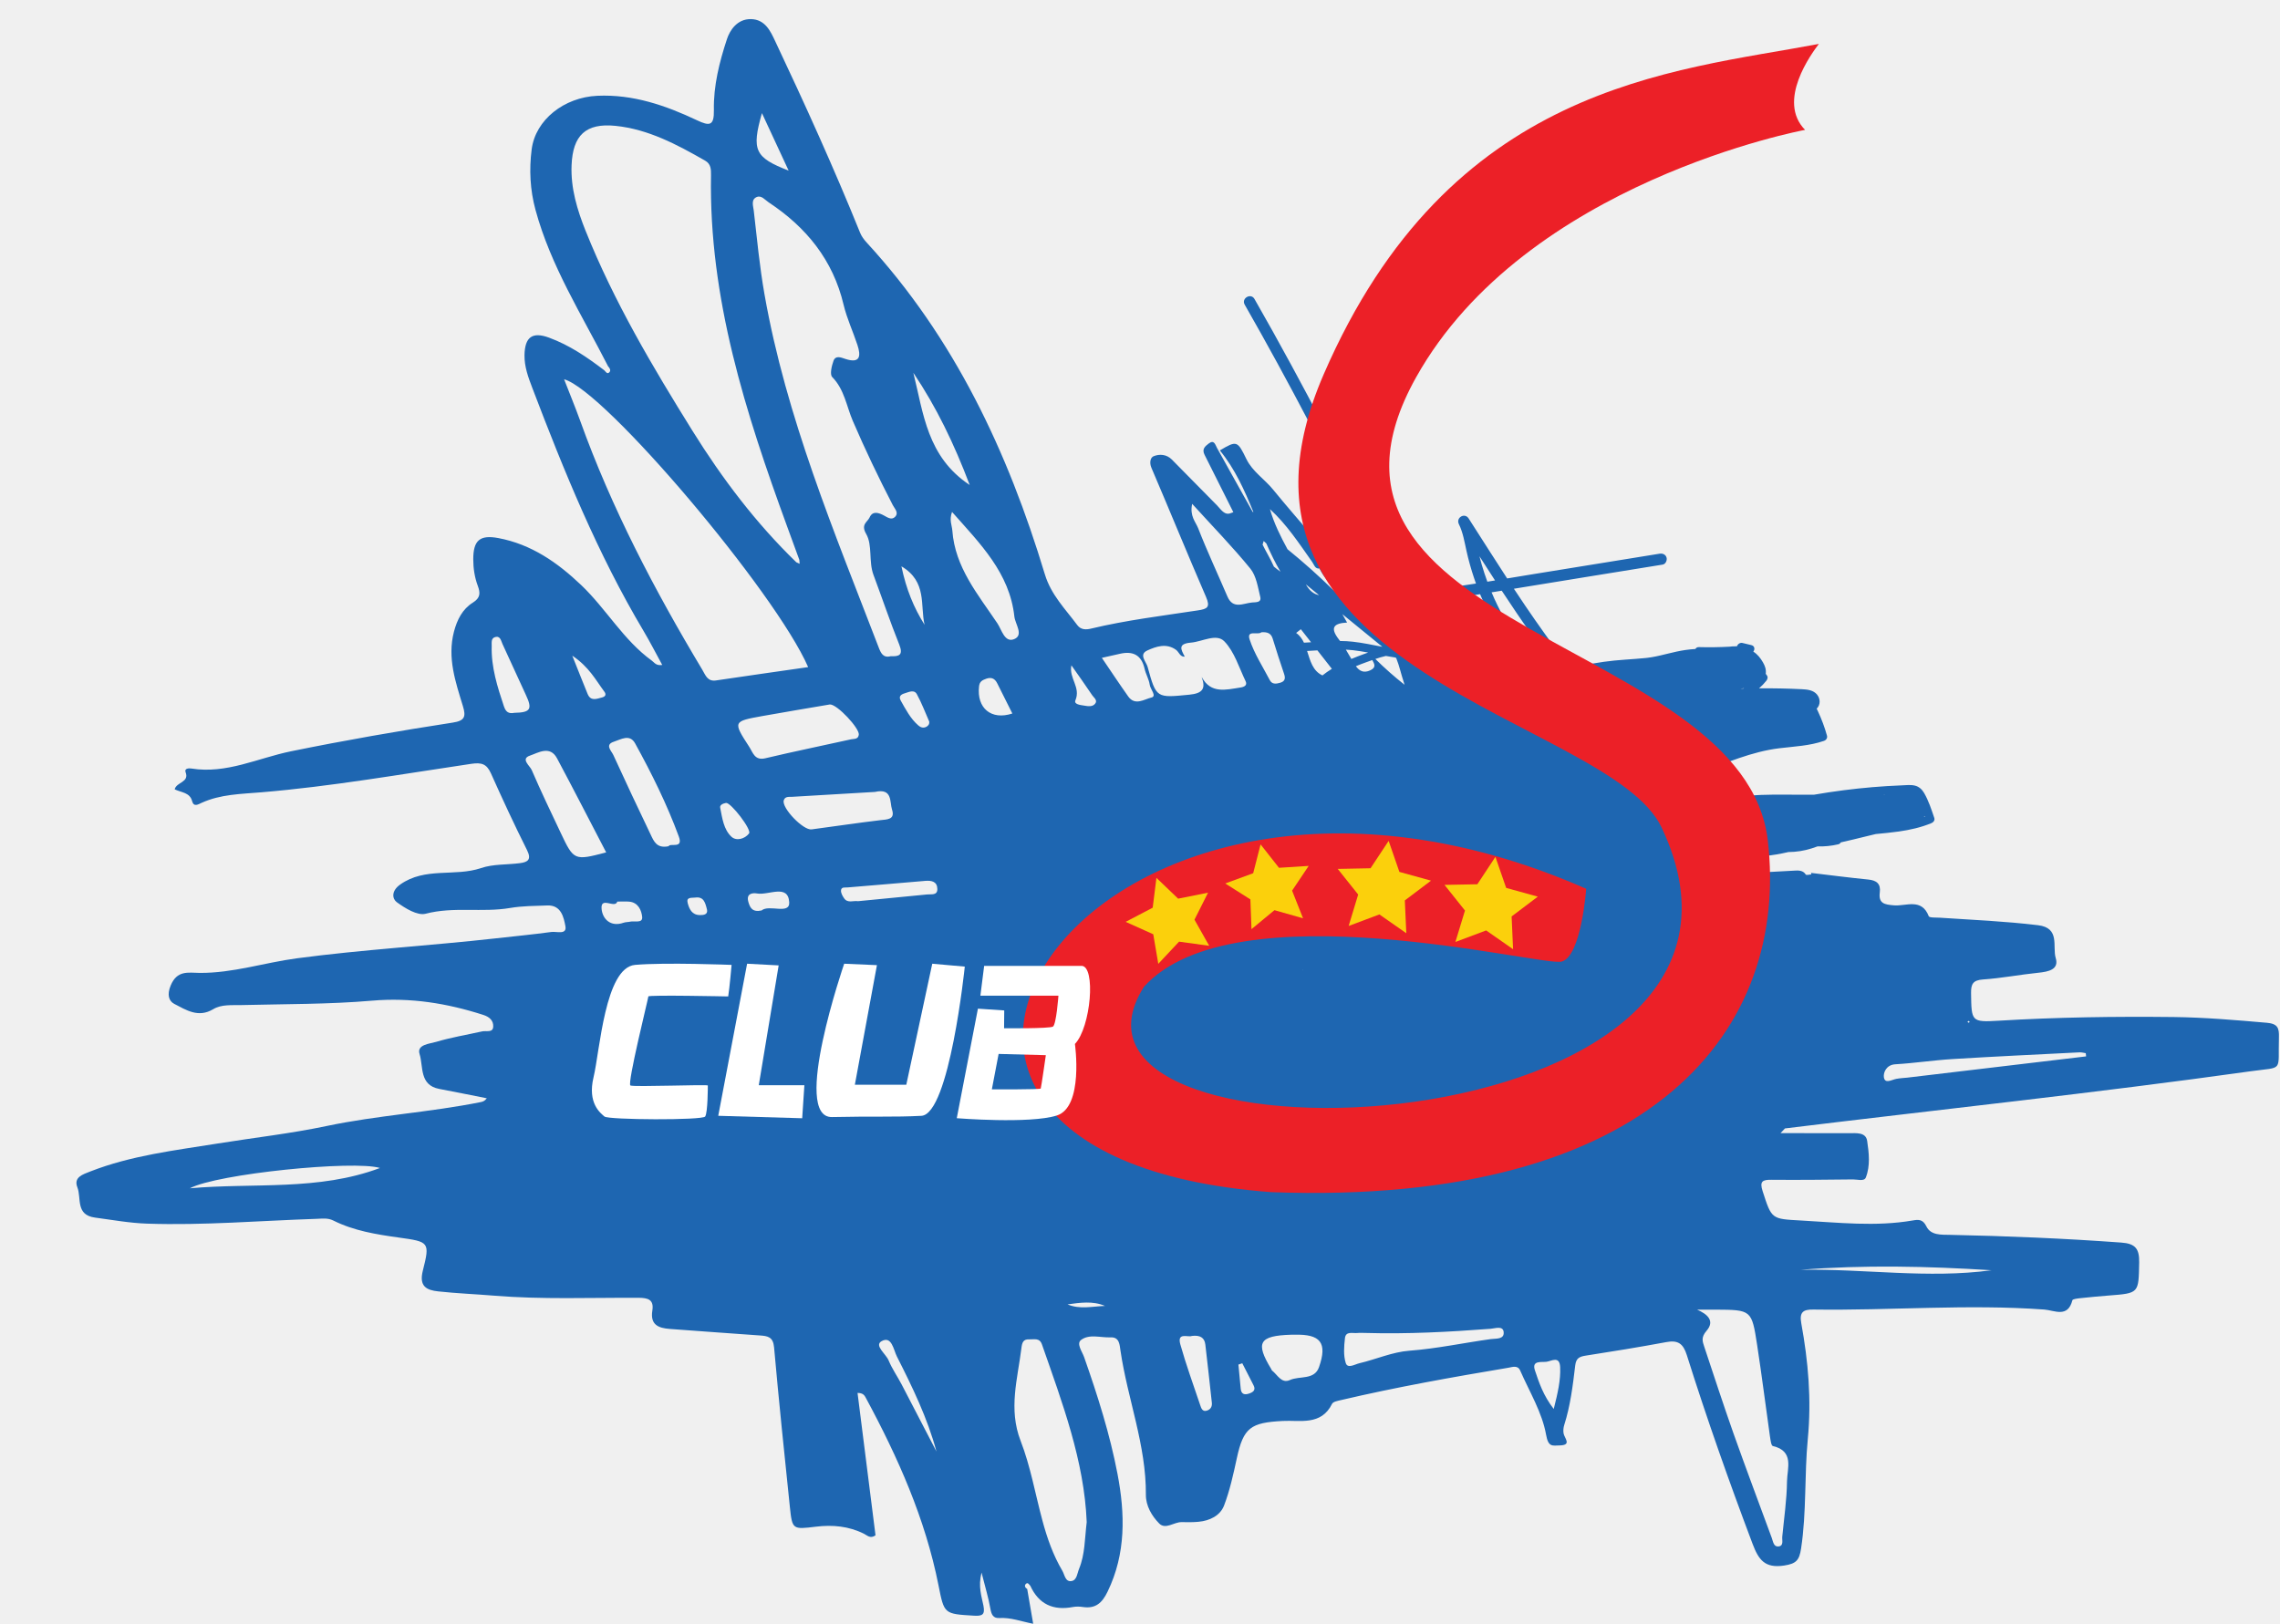
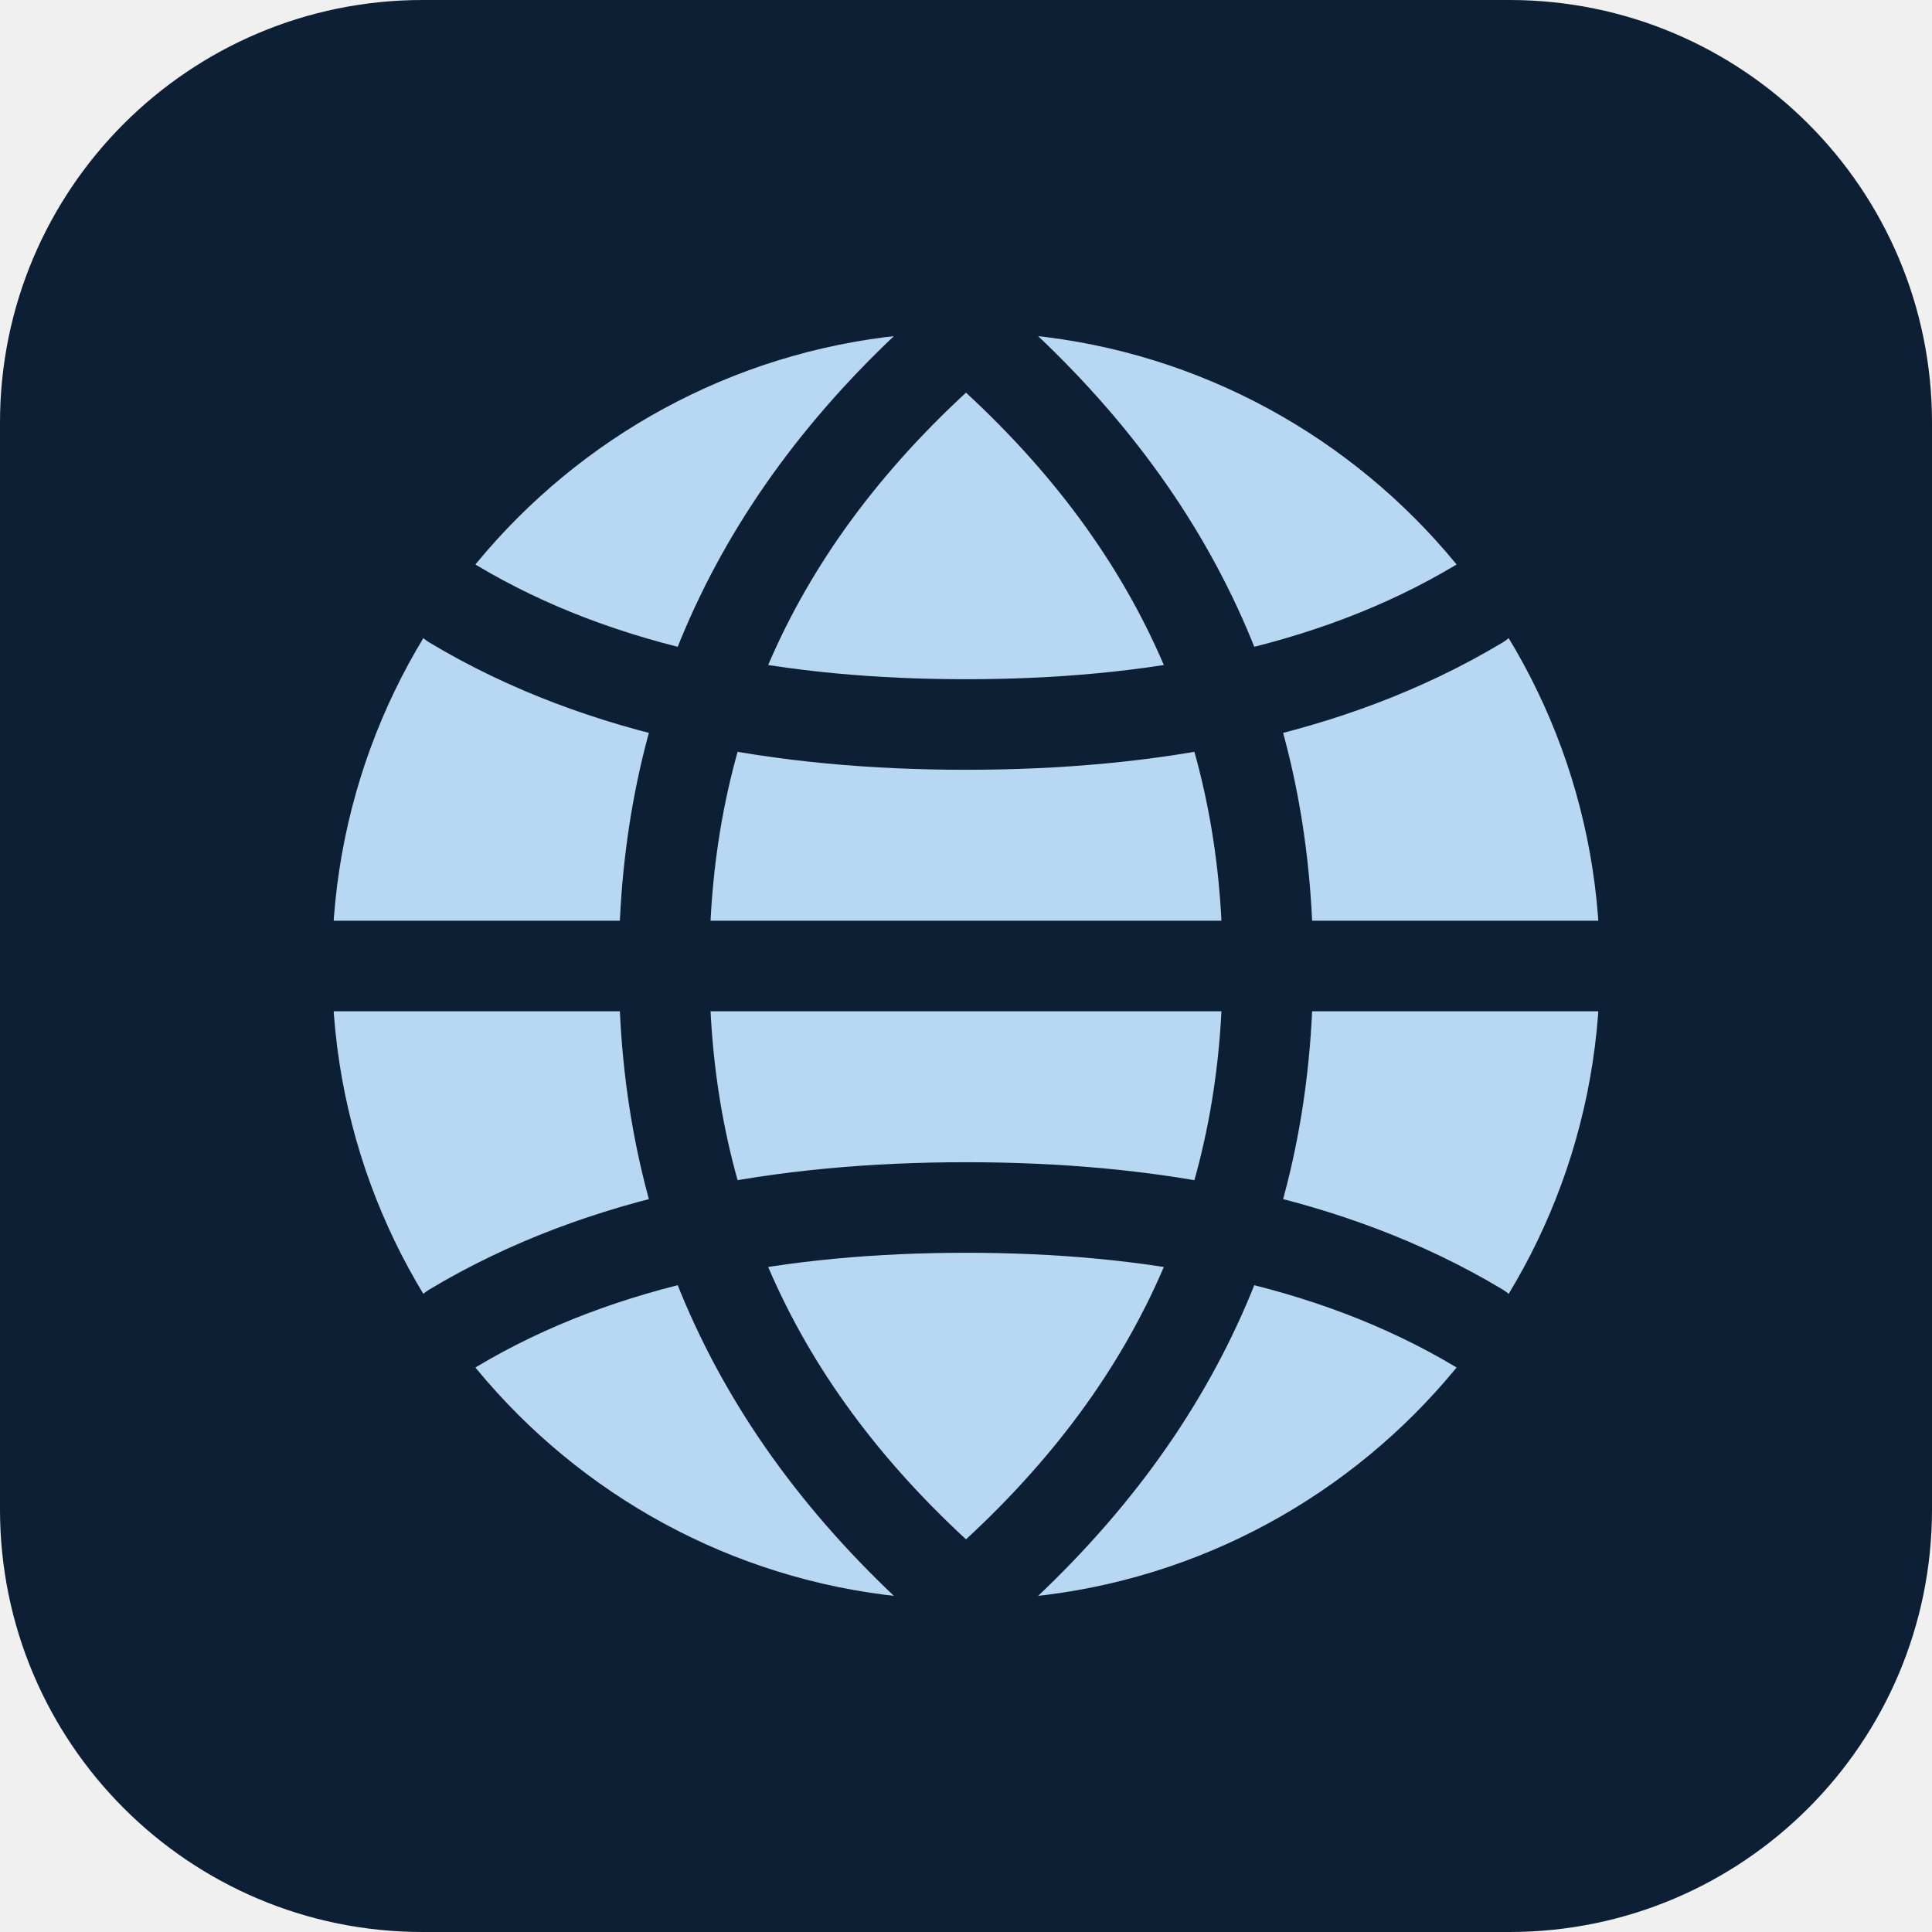
- <svg xmlns="http://www.w3.org/2000/svg" width="358" height="255" viewBox="0 0 358 255" fill="none">
-   <path fill-rule="evenodd" clip-rule="evenodd" d="M279.572 177.952C283.154 177.952 286.733 177.95 290.309 177.96C291.438 177.967 292.964 177.761 293.177 179.173C293.461 181.058 293.691 183.084 292.964 184.923C292.705 185.569 291.654 185.214 290.966 185.221C286.696 185.267 282.423 185.317 278.154 185.277C276.727 185.26 276.266 185.522 276.763 187.063C278.2 191.506 278.143 191.414 282.803 191.673C288.655 191.992 294.493 192.673 300.339 191.666C301.208 191.517 301.914 191.442 302.475 192.592C303.167 194.022 304.8 193.898 306.219 193.926C315.191 194.111 324.152 194.487 333.099 195.14C335.303 195.3 335.927 196.12 335.888 198.267C335.792 203.09 335.906 203.086 331.143 203.452C329.635 203.569 328.137 203.711 326.636 203.87C326.203 203.924 325.454 203.998 325.401 204.197C324.681 207.025 322.562 205.769 320.993 205.656C308.906 204.775 296.829 205.833 284.748 205.656C283.13 205.627 282.512 206.057 282.832 207.81C283.925 213.807 284.453 219.791 283.857 225.963C283.307 231.673 283.673 237.454 282.803 243.178C282.523 245.027 282.047 245.567 280.142 245.858C277.114 246.316 276.138 244.971 275.184 242.447C271.493 232.659 268.001 222.8 264.863 212.817C264.285 210.982 263.462 210.425 261.63 210.77C257.439 211.55 253.23 212.235 249.017 212.888C248.016 213.044 247.474 213.268 247.335 214.446C246.962 217.594 246.579 220.756 245.607 223.801C245.483 224.202 245.44 224.664 245.504 225.082C245.617 225.849 246.877 226.96 244.879 226.995C243.768 227.013 243.115 227.315 242.761 225.306C242.147 221.821 240.156 218.574 238.701 215.248C238.314 214.35 237.501 214.684 236.83 214.798C228.036 216.274 219.259 217.835 210.582 219.869C210.071 219.99 209.326 220.117 209.156 220.465C207.456 223.929 204.105 223.003 201.415 223.152C196.401 223.418 195.244 224.16 194.197 229.032C193.657 231.531 193.107 234.061 192.199 236.435C191.585 238.029 189.966 238.813 188.213 238.984C187.33 239.069 186.432 239.058 185.544 239.04C184.341 239.012 183.014 240.258 182.017 239.257C180.849 238.072 179.912 236.475 179.923 234.739C179.98 226.946 177.045 219.688 175.934 212.107C175.799 211.217 175.788 209.96 174.387 210.024C172.818 210.095 171.04 209.449 169.745 210.432C168.974 211.014 169.915 212.246 170.224 213.122C172.342 219.141 174.273 225.221 175.469 231.478C176.658 237.724 176.818 243.97 173.911 249.957C173.07 251.699 172.051 252.665 170.053 252.374C169.532 252.292 168.971 252.278 168.456 252.374C165.376 252.959 163.115 251.941 161.781 249.048C161.582 248.846 161.397 248.431 161.071 248.75C160.819 249.002 160.94 249.343 161.287 249.528C161.586 251.249 161.884 252.966 162.228 255C160.361 254.642 158.693 253.992 156.926 254.102C155.918 254.166 155.659 253.517 155.499 252.59C155.205 250.908 154.697 249.265 154.119 246.958C153.558 249.18 154.129 250.684 154.417 252.157C154.697 253.591 154.236 253.808 152.93 253.733C148.227 253.453 148.256 253.485 147.358 248.946C145.282 238.487 140.991 228.873 135.966 219.553C135.76 219.17 135.554 218.751 134.649 218.751C135.593 226.257 136.537 233.721 137.471 241.113C136.647 241.695 136.165 241.117 135.668 240.872C133.272 239.672 130.735 239.438 128.13 239.754C124.449 240.201 124.396 240.233 124.02 236.627C123.151 228.287 122.288 219.947 121.543 211.593C121.397 209.939 120.546 209.808 119.286 209.723C114.594 209.414 109.899 209.031 105.204 208.704C103.372 208.576 102.073 208.044 102.428 205.829C102.709 204.083 101.747 203.817 100.242 203.81C92.686 203.775 85.131 204.094 77.579 203.476C74.658 203.235 71.726 203.122 68.82 202.806C66.981 202.611 65.764 202.025 66.392 199.548C67.542 195.019 67.372 195.016 62.591 194.345C59.071 193.855 55.554 193.287 52.331 191.673C51.455 191.24 50.596 191.382 49.727 191.41C40.854 191.701 31.996 192.464 23.106 192.166C20.341 192.074 17.641 191.577 14.915 191.215C11.824 190.803 12.81 188.149 12.15 186.47C11.519 184.866 13.009 184.433 14.187 183.968C20.622 181.452 27.436 180.667 34.179 179.581C39.871 178.666 45.624 178.023 51.256 176.838C59.277 175.149 67.471 174.691 75.485 173.076C75.794 173.012 76.099 172.931 76.436 172.48C73.944 171.987 71.46 171.476 68.969 171.007C65.81 170.415 66.495 167.465 65.878 165.524C65.409 164.041 67.453 163.924 68.472 163.622C70.846 162.912 73.309 162.508 75.737 161.968C76.368 161.833 77.405 162.227 77.444 161.219C77.483 160.339 76.943 159.725 75.896 159.388C70.2 157.557 64.479 156.627 58.418 157.149C51.611 157.731 44.754 157.67 37.912 157.841C36.397 157.88 34.775 157.702 33.476 158.487C31.141 159.895 29.224 158.611 27.368 157.656C26.509 157.212 26.201 156.222 26.79 154.792C27.801 152.329 29.537 152.769 31.357 152.787C36.556 152.83 41.507 151.179 46.603 150.498C56.995 149.114 67.453 148.528 77.855 147.361C80.762 147.034 83.683 146.754 86.586 146.36C87.395 146.25 89.042 146.853 88.779 145.444C88.52 144.099 88.137 142.105 85.922 142.197C83.974 142.271 82.004 142.264 80.098 142.591C75.715 143.34 71.244 142.339 66.829 143.496C65.533 143.833 63.599 142.63 62.293 141.675C61.623 141.182 61.364 139.958 62.836 138.911C66.758 136.125 71.414 137.725 75.541 136.323C77.433 135.681 79.58 135.816 81.6 135.557C82.87 135.397 83.505 135.01 82.749 133.495C80.762 129.527 78.895 125.496 77.082 121.443C76.411 119.963 75.616 119.714 73.983 119.956C63.014 121.578 52.079 123.505 41.024 124.427C37.83 124.697 34.647 124.722 31.659 126.078C31.137 126.319 30.417 126.791 30.165 125.808C29.803 124.434 28.475 124.473 27.428 123.959C27.709 122.791 29.767 122.894 29.139 121.258C28.916 120.669 29.668 120.626 30.044 120.69C35.563 121.578 40.499 119.047 45.674 117.99C54.113 116.268 62.591 114.788 71.098 113.479C72.983 113.191 73.188 112.538 72.685 110.895C71.528 107.101 70.211 103.304 71.276 99.212C71.769 97.328 72.61 95.656 74.246 94.638C75.449 93.885 75.439 93.126 75.02 91.997C74.523 90.663 74.31 89.254 74.31 87.817C74.314 84.878 75.329 83.952 78.253 84.502C83.427 85.478 87.526 88.328 91.27 91.894C95.195 95.635 97.886 100.518 102.347 103.751C102.748 104.035 103.003 104.585 103.983 104.426C102.975 102.584 102.073 100.809 101.058 99.102C93.854 87 88.57 74.015 83.576 60.905C82.952 59.269 82.327 57.597 82.356 55.77C82.409 52.93 83.583 52.057 86.21 53.026C89.421 54.201 92.204 56.107 94.894 58.161C95.121 58.385 95.341 58.825 95.689 58.453C95.948 58.176 95.753 57.8 95.483 57.53C91.384 49.481 86.479 41.804 84.08 32.953C83.228 29.813 83.072 26.629 83.481 23.456C84.08 18.804 88.587 15.276 93.79 15.042C99.39 14.79 104.494 16.547 109.43 18.882C111.411 19.819 112.138 19.79 112.092 17.296C112.014 13.477 112.962 9.74 114.136 6.166C114.594 4.757 115.744 2.972 117.902 3C120.152 3.036 120.993 4.931 121.699 6.425C126.391 16.362 130.933 26.37 135.054 36.559C135.281 37.12 135.671 37.642 136.083 38.092C149.856 53.069 158.25 70.952 164.059 90.187C165.035 93.417 167.271 95.631 169.155 98.169C169.734 98.946 170.564 98.9 171.342 98.712C176.85 97.391 182.471 96.714 188.057 95.862C189.583 95.635 190.069 95.372 189.367 93.74C186.449 87.007 183.678 80.204 180.792 73.461C180.452 72.652 180.633 71.857 181.126 71.651C182.063 71.268 183.174 71.339 183.994 72.162C186.364 74.55 188.71 76.964 191.081 79.352C191.688 79.966 192.266 80.995 193.256 80.584C193.395 80.526 193.528 80.476 193.655 80.434C192.154 77.425 190.65 74.418 189.136 71.417C188.682 70.519 189.225 70.086 189.785 69.656C190.662 68.986 190.822 69.87 191.091 70.345C192.967 73.684 194.802 77.048 196.686 80.382C196.728 80.39 196.769 80.401 196.809 80.417C195.419 77.008 193.923 73.652 191.539 70.735C194.2 69.153 194.3 69.202 195.712 72.105C196.67 74.064 198.566 75.243 199.903 76.893C202.062 79.542 204.322 82.119 206.542 84.721C207.855 85.889 208.218 87.715 209.145 89.154C210.185 90.773 211.736 92.004 213.212 93.207C213.341 93.313 213.418 93.458 213.451 93.616C215.348 93.529 217.244 93.406 219.136 93.245C217.842 90.617 216.546 87.992 215.242 85.371C212.094 79.037 208.9 72.723 205.614 66.459C202.327 60.195 198.952 53.981 195.439 47.841C194.871 46.848 196.404 45.957 196.972 46.947C198.942 50.389 200.872 53.857 202.764 57.345C206.139 63.559 209.4 69.838 212.598 76.148C215.446 81.771 218.243 87.418 221.026 93.071C221.794 92.996 222.561 92.913 223.326 92.825C223.597 92.774 223.872 92.742 224.148 92.727C226.692 92.417 229.221 92.042 231.755 91.64C231.655 91.364 231.558 91.086 231.464 90.808C230.989 89.403 230.581 87.941 230.265 86.521C229.949 85.102 229.718 83.629 229.069 82.312C228.566 81.295 229.977 80.451 230.599 81.414L230.605 81.411L230.63 81.462C231.696 83.129 232.761 84.8 233.831 86.468C234.767 87.928 235.703 89.387 236.649 90.84C237.974 90.621 239.305 90.4 240.642 90.183L260.587 86.954C261.062 86.879 261.541 87.071 261.68 87.575C261.797 88.004 261.531 88.59 261.059 88.668C257.254 89.282 253.453 89.9 249.653 90.514C245.659 91.158 241.697 91.811 237.708 92.458C238.303 93.361 238.903 94.261 239.51 95.156C241.444 98.009 243.46 100.802 245.483 103.592L245.486 103.584C245.766 103.975 245.55 104.575 245.167 104.798C244.723 105.057 244.233 104.866 243.953 104.479C242.796 102.885 241.643 101.292 240.507 99.688C238.894 97.411 237.333 95.098 235.8 92.767L234.203 93.024C234.78 94.392 235.433 95.726 236.156 97.025C236.545 97.424 236.873 97.888 237.196 98.357C237.739 99.145 238.232 99.961 238.679 100.82C239.126 101.679 239.357 102.456 239.212 103.428C239.08 104.291 238.857 105.167 238.285 105.849L238.187 105.961L238.236 105.959C240.702 105.912 243.133 105.529 245.55 105.071C247.647 104.674 249.67 104.241 251.849 103.929C254.028 103.616 256.296 103.549 258.408 103.336L258.667 103.307C258.892 103.273 259.117 103.24 259.343 103.209C261.093 102.916 262.744 102.355 264.601 102.083C265.134 102.005 265.668 101.952 266.202 101.919C266.303 101.743 266.487 101.617 266.755 101.625C268.372 101.67 269.989 101.647 271.604 101.557C271.883 101.515 272.164 101.494 272.447 101.503L272.483 101.501L272.748 101.481C272.839 101.148 273.232 100.887 273.59 100.972L274.988 101.309C275.541 101.441 275.571 101.992 275.302 102.337C275.952 102.736 276.44 103.368 276.816 104.021C277.146 104.589 277.341 105.157 277.253 105.817L277.252 105.821L277.451 106.097C277.636 106.352 277.519 106.686 277.348 106.903C277.004 107.339 276.619 107.738 276.199 108.098C278.458 108.079 280.718 108.124 282.973 108.237C283.832 108.28 284.744 108.393 285.305 109.075C285.848 109.734 285.868 110.682 285.252 111.293C285.319 111.432 285.386 111.572 285.451 111.711C286.029 112.943 286.505 114.217 286.867 115.526C286.97 115.892 286.742 116.229 286.402 116.346C284.138 117.134 281.728 117.223 279.368 117.51C275.052 118.036 270.992 119.824 266.957 121.34C264.824 122.138 262.691 122.951 260.551 123.742L260.508 123.758C260.137 124.175 259.651 124.566 259.05 124.931C261.212 124.807 262.901 124.857 264.53 124.573C266.28 124.264 267.241 124.672 268.004 126.404L268.052 126.513C269.639 125.988 271.245 125.521 272.891 125.219C275.311 124.772 277.742 124.789 280.191 124.796L284.806 124.807C286.362 124.538 287.921 124.304 289.486 124.101C292.495 123.714 295.523 123.458 298.553 123.338C299.242 123.309 299.987 123.213 300.665 123.373C301.304 123.522 301.779 123.959 302.106 124.512C302.812 125.715 303.277 127.139 303.717 128.455C303.841 128.831 303.572 129.144 303.252 129.275C301.623 129.946 299.909 130.329 298.17 130.578C296.96 130.752 295.741 130.865 294.522 130.981C293.99 131.124 293.451 131.236 292.946 131.362C291.648 131.687 290.344 131.996 289.037 132.291C288.96 132.434 288.829 132.549 288.641 132.593C287.57 132.845 286.475 132.955 285.385 132.921C285.089 133.026 284.789 133.13 284.482 133.229C283.298 133.611 282.054 133.802 280.811 133.81C279.553 134.096 278.289 134.324 277.018 134.435C274.623 134.645 272.132 134.577 269.818 135.003C268.415 135.261 267.038 135.718 265.638 135.996C266.015 136.482 266.369 136.982 266.703 137.496C271.784 137.259 276.865 137.015 281.944 136.717C282.807 136.668 283.256 136.88 283.555 137.377L283.826 137.398C284.02 137.362 284.216 137.337 284.412 137.316L284.361 137.083C287.357 137.438 290.352 137.828 293.351 138.126C294.65 138.254 295.338 138.786 295.161 140.142C294.93 141.909 295.927 142.059 297.386 142.179C299.263 142.339 301.726 140.98 302.848 143.886C302.951 144.149 303.997 144.081 304.611 144.12C309.754 144.458 314.893 144.681 320.017 145.299C323.527 145.728 322.239 148.652 322.782 150.445C323.343 152.269 321.622 152.602 320.074 152.762C317.168 153.057 314.275 153.621 311.362 153.82C309.772 153.93 309.474 154.558 309.491 155.967C309.555 160.41 309.52 160.556 313.814 160.297C322.967 159.746 332.116 159.615 341.276 159.718C346.162 159.775 351.025 160.194 355.89 160.616L355.883 160.612C357.65 160.765 357.874 161.436 357.828 162.901C357.661 168.459 358.648 167.497 353.392 168.235C329.069 171.644 304.645 174.231 280.273 177.212L279.572 177.952ZM205.86 100.865L204.255 98.815L203.516 99.404C204.082 99.79 204.457 100.326 204.744 100.931L205.86 100.865ZM205.042 91.771C205.589 92.757 206.269 93.303 207.124 93.47L205.163 91.869L205.042 91.771ZM211.322 102.019C211.62 102.502 211.904 102.994 212.188 103.484C212.805 103.223 213.43 102.983 214.057 102.754C214.312 102.661 214.567 102.568 214.823 102.477C214.028 102.33 213.231 102.199 212.427 102.108C212.06 102.066 211.691 102.037 211.322 102.019ZM210.772 96.448L211.516 97.771C209.507 97.874 208.74 98.502 210.217 100.405C210.284 100.49 210.349 100.576 210.413 100.663C211.084 100.668 211.755 100.7 212.427 100.777C213.983 100.953 215.515 101.28 217.052 101.575L215.005 99.904L210.772 96.448ZM198.836 85.348C198.704 85.212 198.566 85.083 198.42 84.962C198.376 85.152 198.317 85.341 198.249 85.53L198.25 85.534C198.816 86.695 199.506 87.795 200.02 88.981C200.348 89.259 200.695 89.525 201.06 89.783C200.216 88.355 199.499 86.865 198.836 85.348ZM168.229 104.486C167.81 106.523 169.734 107.914 168.857 109.987C168.598 110.604 169.606 110.718 170.22 110.81C170.845 110.913 171.516 111.034 171.938 110.53C172.406 109.987 171.757 109.575 171.498 109.185C170.44 107.602 169.322 106.047 168.229 104.486ZM152.262 76.165C149.8 69.664 147.017 63.904 143.411 58.545C144.998 64.887 145.559 71.733 152.262 76.165ZM217.608 103.012C217.05 103.137 216.499 103.304 215.955 103.488C217.412 104.927 218.936 106.279 220.54 107.538C220.506 107.41 220.465 107.274 220.416 107.13C219.994 105.878 219.726 104.562 219.235 103.358L219.125 103.268C218.618 103.193 218.112 103.105 217.608 103.012ZM141.559 217.392C143.401 220.909 145.214 224.429 147.042 227.95C145.622 222.676 143.259 217.828 140.824 213.02C140.303 211.99 140.019 209.719 138.415 210.628C137.233 211.302 139.103 212.608 139.532 213.655C140.072 214.954 140.899 216.139 141.559 217.392ZM215.474 103.654C215.144 103.772 214.816 103.892 214.49 104.01C213.954 104.204 213.422 104.407 212.897 104.625C213.433 105.344 214.096 105.769 215.175 105.26C216.171 104.786 215.766 104.218 215.474 103.654ZM204.645 152.393C204.537 152.323 204.479 152.316 204.512 152.351L204.645 152.393ZM273.729 108.144C273.756 108.125 273.785 108.107 273.817 108.091L273.863 108.067C273.764 108.084 273.665 108.101 273.565 108.116L273.283 108.157L273.729 108.144ZM234.746 91.155C233.924 89.892 233.109 88.624 232.297 87.355C232.527 88.255 232.788 89.147 233.079 90.031C233.225 90.475 233.38 90.915 233.541 91.352L234.746 91.155ZM235.74 99.356C235.671 99.337 235.602 99.308 235.535 99.269C233.75 98.229 231.929 97.253 230.073 96.341L229.92 96.266C229.831 96.246 229.739 96.211 229.647 96.156C228.039 95.216 226.091 95.031 224.32 95.603C223.518 95.862 222.826 96.49 221.992 96.625C221.77 96.661 221.557 96.649 221.362 96.598C221.081 97.124 220.973 97.804 220.956 98.3C220.921 99.3 221.058 100.448 221.436 101.388L221.509 101.427C221.8 101.584 221.879 101.851 221.823 102.096C222.006 102.364 222.214 102.618 222.411 102.868C222.798 103.361 223.195 103.843 223.642 104.284C224.058 104.695 224.49 105.079 224.806 105.579C224.823 105.605 224.842 105.64 224.862 105.681C224.996 105.722 225.124 105.794 225.236 105.891C225.697 106.293 226.194 106.658 226.717 106.979L228.803 106.739C230.3 106.569 231.812 106.445 233.299 106.196C234.506 105.998 236.003 105.685 236.88 104.756C237.285 104.323 237.419 103.602 237.483 103.027C237.561 102.325 237.171 101.739 236.841 101.146C236.501 100.533 236.133 99.935 235.74 99.356ZM261.369 122.021L261.875 121.831C261.714 121.865 261.55 121.891 261.385 121.908L261.369 122.021ZM283.942 115.606L283.964 115.602L283.954 115.59L283.942 115.606ZM302.088 128.304L302.243 128.248L302.21 128.155C302.173 128.206 302.132 128.256 302.088 128.304ZM219.972 94.941C217.341 95.181 214.703 95.351 212.062 95.45C212.334 95.725 212.609 95.997 212.889 96.263C214.064 97.381 215.423 98.148 216.839 98.911L218.304 99.7C218.648 99.487 218.94 99.345 219.197 99.275C219.096 97.834 219.322 96.341 220.141 95.285L219.972 94.941ZM205.236 102.231C205.727 103.756 206.115 105.362 207.646 106.069C208.117 105.697 208.612 105.352 209.125 105.034L206.855 102.136L205.236 102.231ZM237.605 106.49C237.436 106.618 237.257 106.735 237.071 106.843L237.605 106.761C237.589 106.672 237.589 106.58 237.605 106.49ZM207.176 89.283C206.452 89.35 206.352 88.689 206.022 88.228C203.981 85.35 202.054 82.372 199.403 79.956C200.044 82.2 201.073 84.244 202.16 86.252C203.411 87.269 204.64 88.313 205.844 89.389C207.079 90.493 208.314 91.653 209.471 92.792C209.782 93.099 210.088 93.41 210.392 93.724L211.039 93.707C209.828 92.687 208.671 91.604 207.768 90.29C207.545 89.966 207.353 89.628 207.176 89.283ZM295.944 124.813L295.666 124.832H295.935L295.944 124.813ZM232.399 93.312C231.536 93.449 230.671 93.586 229.803 93.722L228.96 93.852C229.234 93.974 229.508 94.101 229.782 94.233C229.914 94.294 230.046 94.358 230.177 94.424L230.889 94.772C231.843 95.24 232.787 95.725 233.723 96.227C233.245 95.273 232.803 94.3 232.399 93.312ZM134.848 115.374C134.972 114.38 131.462 110.601 130.312 110.629C126.856 111.225 123.278 111.807 119.712 112.45C115.08 113.284 115.066 113.312 117.65 117.298C118.228 118.188 118.494 119.473 120.159 119.083C124.634 118.022 129.145 117.102 133.634 116.105C134.103 116.002 134.752 116.141 134.848 115.374ZM118.831 30.938L118.835 30.934C117.873 31.335 118.271 32.354 118.352 33.07C118.856 37.45 119.268 41.847 120.031 46.18C123.427 65.508 130.99 83.508 137.974 101.689C138.312 102.559 138.674 103.371 139.859 103.052C141.204 103.12 141.846 102.857 141.204 101.242C139.756 97.626 138.514 93.928 137.151 90.279C136.363 88.168 137.03 85.63 136.001 83.845C135.125 82.333 136.218 81.989 136.544 81.258C137.02 80.186 137.964 80.509 138.805 80.96C139.348 81.254 139.983 81.712 140.516 81.191C141.19 80.534 140.484 79.909 140.182 79.32C137.935 74.987 135.834 70.583 133.9 66.09C132.91 63.776 132.587 61.16 130.671 59.209C130.27 58.804 130.586 57.459 130.877 56.657C131.2 55.787 132.026 56.124 132.715 56.359C135.086 57.147 135.206 55.901 134.628 54.165C133.936 52.057 132.974 50.02 132.463 47.873C130.795 40.821 126.6 35.686 120.691 31.775C120.109 31.388 119.559 30.636 118.831 30.938ZM88.041 130.794C90.103 135.159 90.174 135.174 95.181 133.864C92.601 128.917 90.074 123.977 87.459 119.083C86.352 117.017 84.488 118.231 83.221 118.66C81.692 119.175 83.193 120.243 83.491 120.932C84.925 124.25 86.49 127.526 88.041 130.794ZM79.14 110.973H79.144C79.424 111.804 79.882 112.123 80.751 111.946C83.31 111.896 83.633 111.374 82.561 109.107C81.319 106.463 80.144 103.787 78.902 101.143C78.668 100.657 78.579 99.776 77.699 100.067C77.082 100.266 77.217 100.937 77.206 101.451C77.114 104.773 78.104 107.875 79.14 110.973ZM94.876 108.592H94.873C93.535 106.796 92.498 104.734 89.858 102.971C90.852 105.455 91.544 107.219 92.264 108.975C92.747 110.154 93.655 109.76 94.514 109.536C95.089 109.387 95.231 109.06 94.876 108.592ZM189.512 221.53L189.509 221.526C190.066 221.356 190.35 220.905 190.282 220.291C189.945 217.243 189.619 214.191 189.257 211.139C189.125 210.063 188.426 209.645 187.145 209.801C186.584 210.07 184.778 209.148 185.332 211.128C186.237 214.34 187.383 217.488 188.448 220.653C188.607 221.14 188.802 221.754 189.512 221.53ZM153.725 107.797C153.341 111.204 155.641 113.152 158.956 112.052C158.143 110.434 157.366 108.869 156.582 107.307C156.212 106.573 155.687 106.299 154.857 106.59C154.25 106.814 153.81 107.006 153.725 107.797ZM91.952 36.258L91.955 36.261C96.399 47.355 102.457 57.58 108.752 67.69C113.419 75.179 118.693 82.152 125.035 88.299L125.56 88.54L125.507 87.916C124.868 86.17 124.233 84.417 123.591 82.671C117.075 64.837 111.293 46.84 111.641 27.523C111.652 26.608 111.645 25.749 110.701 25.217C106.286 22.697 101.793 20.291 96.651 19.765C91.98 19.29 89.936 21.242 89.748 25.948C89.599 29.564 90.635 32.96 91.952 36.258ZM109.87 143.705V143.709C110.545 143.719 111.13 143.606 111.02 142.889C110.74 141.736 110.499 140.774 109.161 140.958C108.6 141.036 107.713 140.827 107.982 141.828C108.227 142.754 108.65 143.687 109.87 143.705ZM145.175 98.119C144.462 95.085 145.612 91.337 141.541 88.938C142.297 92.565 143.482 95.429 145.175 98.119ZM175.831 102.676C174.99 102.871 174.142 103.052 173.01 103.311C174.482 105.476 175.785 107.449 177.155 109.38C178.227 110.885 179.692 109.799 180.778 109.547C181.694 109.341 180.619 108.248 180.526 107.538C180.406 106.686 179.919 105.888 179.724 105.036C179.238 102.861 177.897 102.197 175.831 102.676ZM180.129 102.161L180.132 102.165C178.77 102.782 179.983 103.939 180.189 104.706C181.555 109.71 181.598 109.593 186.755 109.096C188.82 108.894 189.363 108.155 188.689 106.342H188.699C190.14 109.004 192.518 108.312 194.789 107.967C195.368 107.882 195.9 107.623 195.574 106.959C194.545 104.823 193.824 102.356 192.248 100.724C190.999 99.425 188.795 100.77 187.003 100.919C184.913 101.097 185.417 101.977 186.013 103.088C186.006 103.08 185.985 103.08 185.985 103.08V103.134C185.257 103.13 185.119 102.381 184.65 102.048C183.135 100.958 181.527 101.526 180.129 102.161ZM98.954 144.742V144.738C99.653 144.585 100.941 145.043 100.831 143.989C100.735 143.01 100.235 141.721 98.794 141.597C98.272 141.551 97.74 141.586 96.927 141.586C96.576 142.765 94.248 140.664 94.464 142.772C94.621 144.319 95.87 145.629 97.918 144.908C98.244 144.795 98.617 144.816 98.954 144.742ZM243.965 221.271C244.606 218.715 245.057 216.756 244.972 214.712C244.893 212.874 243.623 213.744 242.849 213.854C242.072 213.967 240.468 213.584 241.007 215.199C241.66 217.139 242.316 219.15 243.965 221.271ZM145.573 140.469H145.576C146.236 140.398 147.198 140.657 147.18 139.603C147.156 138.446 146.293 138.25 145.278 138.336C141.218 138.694 137.155 139.017 133.095 139.365C132.694 139.4 132.08 139.244 132.051 139.858C132.034 140.249 132.286 140.696 132.52 141.044C133.08 141.899 133.982 141.402 134.731 141.526C138.347 141.171 141.96 140.823 145.573 140.469ZM114.85 131.405C115.609 132.111 116.933 131.77 117.614 130.89C118.068 130.294 114.771 126.035 114.008 126.092C113.551 126.177 112.986 126.397 113.082 126.848C113.405 128.466 113.618 130.258 114.85 131.405ZM277.923 225.629L277.92 225.625C277.238 220.827 276.639 216.018 275.901 211.227C275.052 205.698 275.003 205.705 269.374 205.67H266.467C268.075 206.362 269.321 207.426 267.951 209.002C267.074 210.017 267.316 210.645 267.607 211.522C269.118 216.05 270.591 220.589 272.181 225.09C274.133 230.59 276.188 236.056 278.204 241.535C278.41 242.103 278.495 242.951 279.261 242.859C280.117 242.763 279.79 241.887 279.847 241.326C280.127 238.423 280.557 235.527 280.592 232.624C280.621 230.59 281.76 227.883 278.36 227.088C278.112 227.031 277.998 226.144 277.923 225.629ZM119.637 17.764C117.976 23.613 118.519 24.73 123.832 26.796C122.317 23.535 120.975 20.649 119.637 17.764ZM123.062 125.701C122.718 126.883 126.117 130.422 127.434 130.251C131.026 129.776 134.603 129.236 138.198 128.807C139.316 128.675 140.579 128.732 140.065 127.142C139.674 125.943 140.178 123.732 137.385 124.367C133.222 124.612 128.811 124.864 124.396 125.134C123.892 125.162 123.257 125.027 123.062 125.701ZM110.3 105.224H110.296C110.772 106.019 111.088 107.059 112.415 106.86C117.22 106.147 122.029 105.465 126.895 104.766C121.766 92.991 94.944 61.288 88.573 59.563C89.443 61.813 90.319 63.914 91.093 66.062C96.04 79.828 102.794 92.71 110.3 105.224ZM167.619 204.843C169.542 205.673 171.533 205.152 173.503 205.088C171.576 204.264 169.596 204.584 167.619 204.843ZM104.976 132.895H104.98C105.225 132.345 107.315 133.364 106.595 131.394C104.728 126.315 102.329 121.471 99.724 116.744C98.876 115.207 97.478 116.137 96.402 116.474C94.915 116.95 96.001 117.911 96.299 118.557C98.216 122.749 100.175 126.912 102.166 131.067C102.652 132.082 103.099 133.286 104.976 132.895ZM199.829 100.273V100.277C199.57 99.439 198.981 99.223 198.047 99.297C197.579 99.798 195.694 98.847 196.209 100.415C196.94 102.651 198.275 104.692 199.375 106.803C199.747 107.513 200.386 107.396 201 107.226C201.784 107.002 201.866 106.527 201.614 105.799C200.979 103.971 200.407 102.122 199.829 100.273ZM196.095 218.858V218.861C196.699 218.655 197.245 218.357 196.823 217.537C196.227 216.391 195.645 215.241 195.059 214.091L194.452 214.297C194.573 215.557 194.704 216.82 194.814 218.08C194.889 218.932 195.396 219.099 196.095 218.858ZM142.034 108.887H142.031C141.419 109.072 141.074 109.391 141.438 110.033C142.223 111.424 142.961 112.854 144.192 113.926C144.547 114.235 144.959 114.377 145.417 114.16C145.761 113.993 145.956 113.72 145.903 113.312C145.268 111.875 144.717 110.391 143.962 109.018C143.533 108.235 142.707 108.687 142.034 108.887ZM309.119 160.325L309.115 160.321C309.051 160.367 308.991 160.414 308.927 160.453C308.984 160.513 309.037 160.602 309.094 160.609C309.154 160.616 309.222 160.531 309.278 160.485C309.229 160.435 309.175 160.378 309.119 160.325ZM207.111 214.695V214.691C208.453 210.869 207.335 209.495 203.271 209.609H202.739C197.696 209.765 197.071 210.837 199.609 215.003C199.652 215.078 199.669 215.188 199.733 215.234C200.592 215.898 201.21 217.328 202.533 216.728C204.059 216.033 206.38 216.778 207.111 214.695ZM119.577 142.985C120.744 141.977 124.034 143.702 123.921 141.697C123.754 138.765 120.67 140.635 118.878 140.316C118.168 140.195 117.146 140.305 117.494 141.594C117.745 142.506 118.104 143.301 119.577 142.985ZM188.132 82.954C189.541 86.574 191.194 90.095 192.724 93.672C193.604 95.738 195.219 94.74 196.599 94.616C197.132 94.563 198.111 94.673 197.881 93.74C197.508 92.21 197.263 90.453 196.33 89.303C193.558 85.897 190.485 82.749 187.191 79.125C186.779 81.066 187.738 81.947 188.132 82.954ZM312.707 199.484C302.688 198.849 292.669 198.622 282.679 199.416C292.698 199.221 302.716 200.84 312.707 199.484ZM234.101 210.294H234.105C234.907 210.189 236.241 210.374 236.099 209.162C235.979 208.154 234.743 208.626 234.044 208.679C227.525 209.173 221.006 209.52 214.461 209.332C214.014 209.332 213.57 209.293 213.134 209.339C212.403 209.421 211.313 209.002 211.182 210.141C211.033 211.433 210.923 212.849 211.306 214.056C211.597 214.989 212.744 214.251 213.436 214.091C216.065 213.474 218.635 212.32 221.286 212.122C225.615 211.795 229.825 210.883 234.101 210.294ZM159.254 100.365C160.776 99.73 159.407 98.023 159.275 96.827C158.519 89.949 153.913 85.403 149.487 80.396C149.019 81.68 149.469 82.486 149.533 83.316C149.949 89.115 153.586 93.378 156.613 97.899C157.277 98.889 157.753 100.994 159.254 100.365ZM29.81 186.615C39.8 185.721 50.007 187.056 59.66 183.425C55.6 182.179 34.097 184.326 29.81 186.615ZM170.632 239.037V239.033C170.249 229.433 166.806 220.313 163.601 211.124C163.218 210.038 162.334 210.379 161.596 210.34C160.645 210.283 160.478 210.897 160.382 211.703C159.786 216.547 158.317 221.271 160.251 226.268C161.809 230.285 162.551 234.615 163.679 238.799C164.418 241.542 165.351 244.215 166.806 246.678C167.179 247.313 167.264 248.477 168.265 248.292C169.102 248.14 169.141 247.079 169.439 246.358C170.369 244.105 170.312 241.677 170.632 239.037ZM299.593 169.226L299.597 169.222C308.916 168.115 318.236 167.011 327.555 165.9L327.502 165.396C327.183 165.35 326.849 165.247 326.53 165.265C319.886 165.602 313.239 165.911 306.592 166.319C303.586 166.504 300.598 166.961 297.592 167.139C296.165 167.228 295.714 168.445 295.799 169.144C295.941 170.28 297.013 169.573 297.744 169.431C298.351 169.311 298.976 169.293 299.593 169.226Z" fill="#1E66B1" />
-   <path d="M285.593 6.897C284.471 8.381 278.942 15.83 283.428 20.397C283.428 20.397 239.552 28.503 222.354 59.251C199.95 99.308 273.895 100.27 277.579 131.994C280.972 161.209 260.062 189.462 199.602 187.219C121.848 181.452 171.909 105.671 249.06 139.578C249.06 139.578 248.311 150.154 245.213 151.009C242.115 151.864 193.831 139.259 179.625 154.963C160.393 185.224 285.195 181.193 260.91 129.967C252.687 112.556 187.337 106.136 207.825 58.825C227.589 13.186 262.521 11.262 285.593 6.897Z" fill="#EC2027" />
-   <path d="M237.579 149.068L233.352 146.118L228.526 147.928L230.027 142.995L226.815 138.967L231.968 138.868L234.807 134.567L236.493 139.439L241.461 140.813L237.352 143.918L237.579 149.068Z" fill="#FBD00C" />
-   <path d="M220.814 146.555L216.587 143.606L211.761 145.416L213.258 140.483L210.046 136.455L215.199 136.355L218.042 132.054L219.728 136.927L224.696 138.3L220.583 141.405L220.814 146.555Z" fill="#FBD00C" />
-   <path d="M204.602 144.213L200.109 142.939L196.507 145.916L196.333 141.246L192.387 138.744L196.773 137.133L197.934 132.608L200.823 136.281L205.486 135.986L202.881 139.869L204.602 144.213Z" fill="#FBD00C" />
-   <path d="M189.867 148.532L185.136 147.882L181.871 151.364L181.083 146.722L176.75 144.77L180.995 142.548L181.58 137.86L184.991 141.129L189.686 140.185L187.553 144.429L189.867 148.532Z" fill="#FBD00C" />
-   <path d="M114.871 151.531C114.871 151.531 114.566 155.072 114.339 156.485C114.339 156.485 101.804 156.219 101.804 156.485C101.804 156.751 98.45 170.202 98.986 170.468C99.522 170.734 111.141 170.276 111.141 170.468C111.141 170.659 111.141 174.734 110.722 175.344C110.303 175.954 95.519 175.876 94.912 175.344C94.305 174.812 92.207 173.286 93.198 169.172C94.188 165.059 94.99 151.949 99.713 151.531C104.437 151.112 114.878 151.531 114.878 151.531H114.871Z" fill="white" />
-   <path d="M117.309 151.346L122.263 151.609L119.14 170.429H126.302L125.958 175.614L112.777 175.23L117.309 151.346Z" fill="white" />
-   <path d="M132.552 151.346L137.694 151.57L134.227 170.354H142.304L146.382 151.346L151.489 151.8C151.489 151.8 149.09 175.003 144.668 175.234C140.249 175.461 137.389 175.276 130.646 175.426C124.204 175.564 132.552 151.349 132.552 151.349V151.346Z" fill="white" />
-   <path d="M169.815 151.683H154.53L153.937 156.368H166.192C166.192 156.368 165.862 160.893 165.329 161.223C164.794 161.549 157.657 161.478 157.657 161.478L157.682 158.682L153.551 158.405L150.229 175.607C150.229 175.607 161.656 176.526 165.926 175.188C170.192 173.857 168.783 163.948 168.783 163.948C171.299 161.322 172.097 151.68 169.812 151.68L169.815 151.683ZM163.413 170.947C163.335 171.114 155.737 171.078 155.737 171.078L156.801 165.513L164.215 165.709C164.215 165.709 163.491 170.773 163.413 170.947Z" fill="white" />
+ <svg xmlns="http://www.w3.org/2000/svg" viewBox="0 0 64 64">
+   <rect width="64" height="64" rx="14" fill="#0c1f35" />
+   <circle cx="32" cy="32" r="21" fill="#b8d7f2" />
+   <path d="M11 32h42M32 11c7 6 10 13 10 21s-3 15-10 21c-7-6-10-13-10-21s3-15 10-21ZM15 20c5 3 11 4 17 4s12-1 17-4M15 44c5-3 11-4 17-4s12 1 17 4" fill="none" stroke="#0c1f35" stroke-linecap="round" stroke-width="3" />
</svg>
